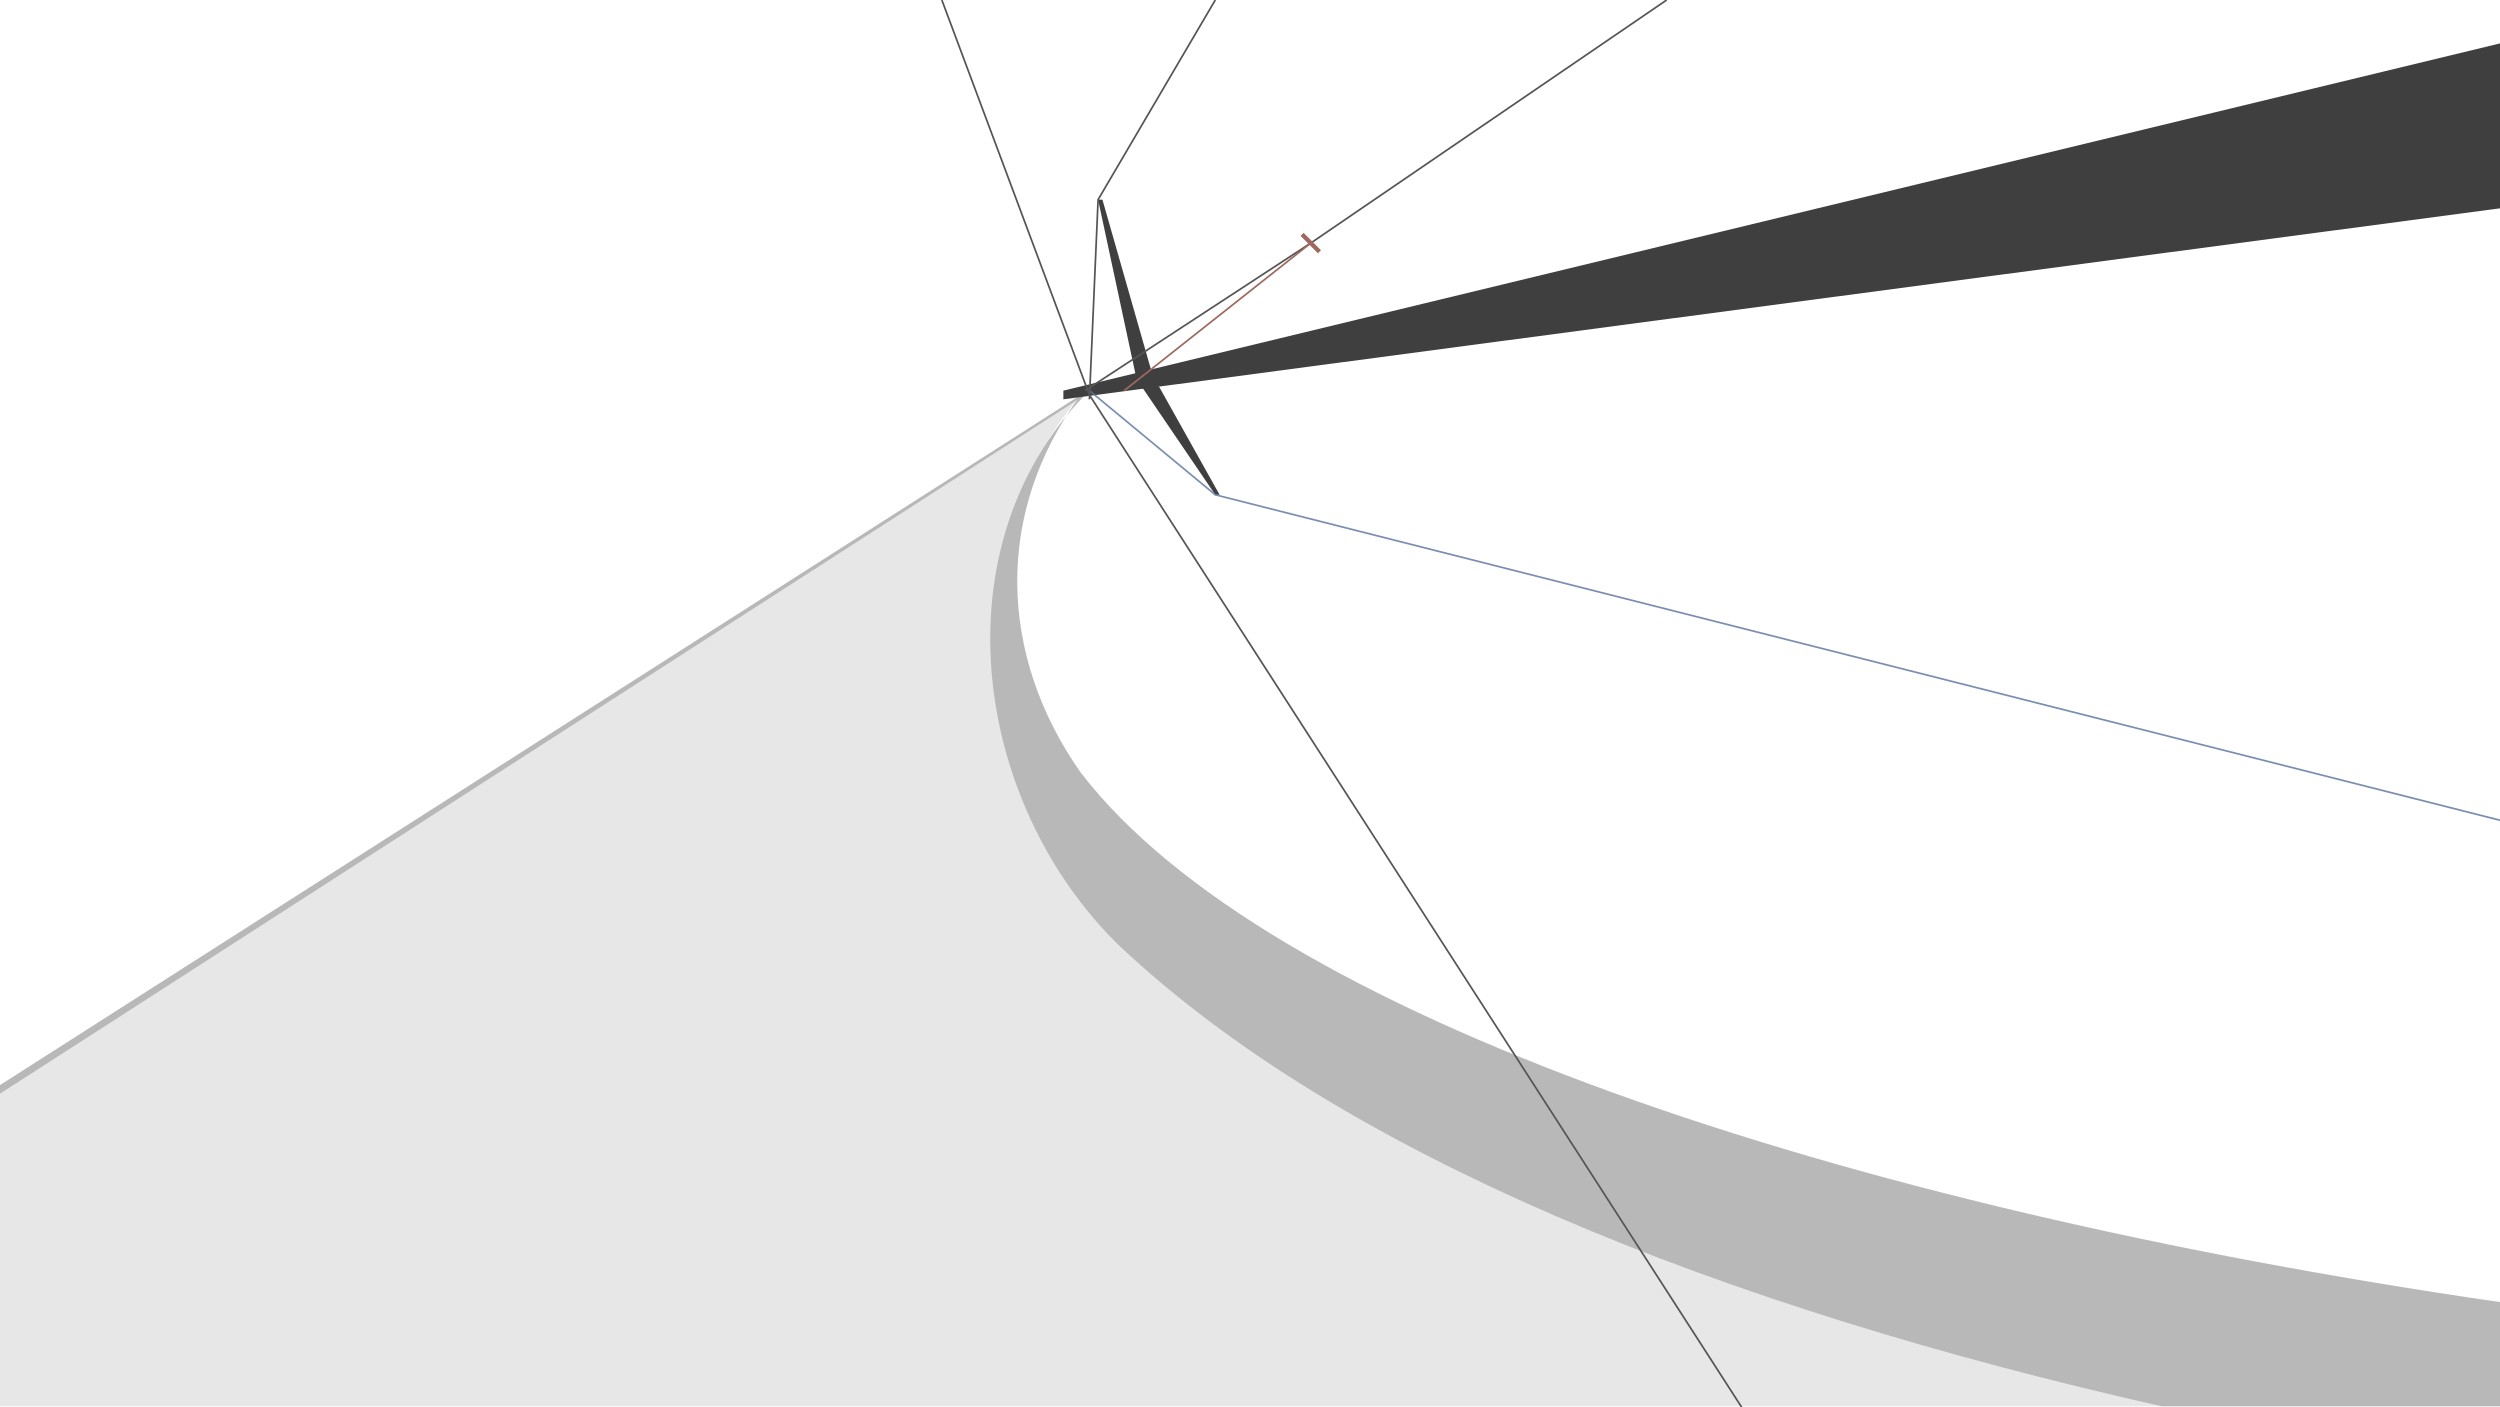
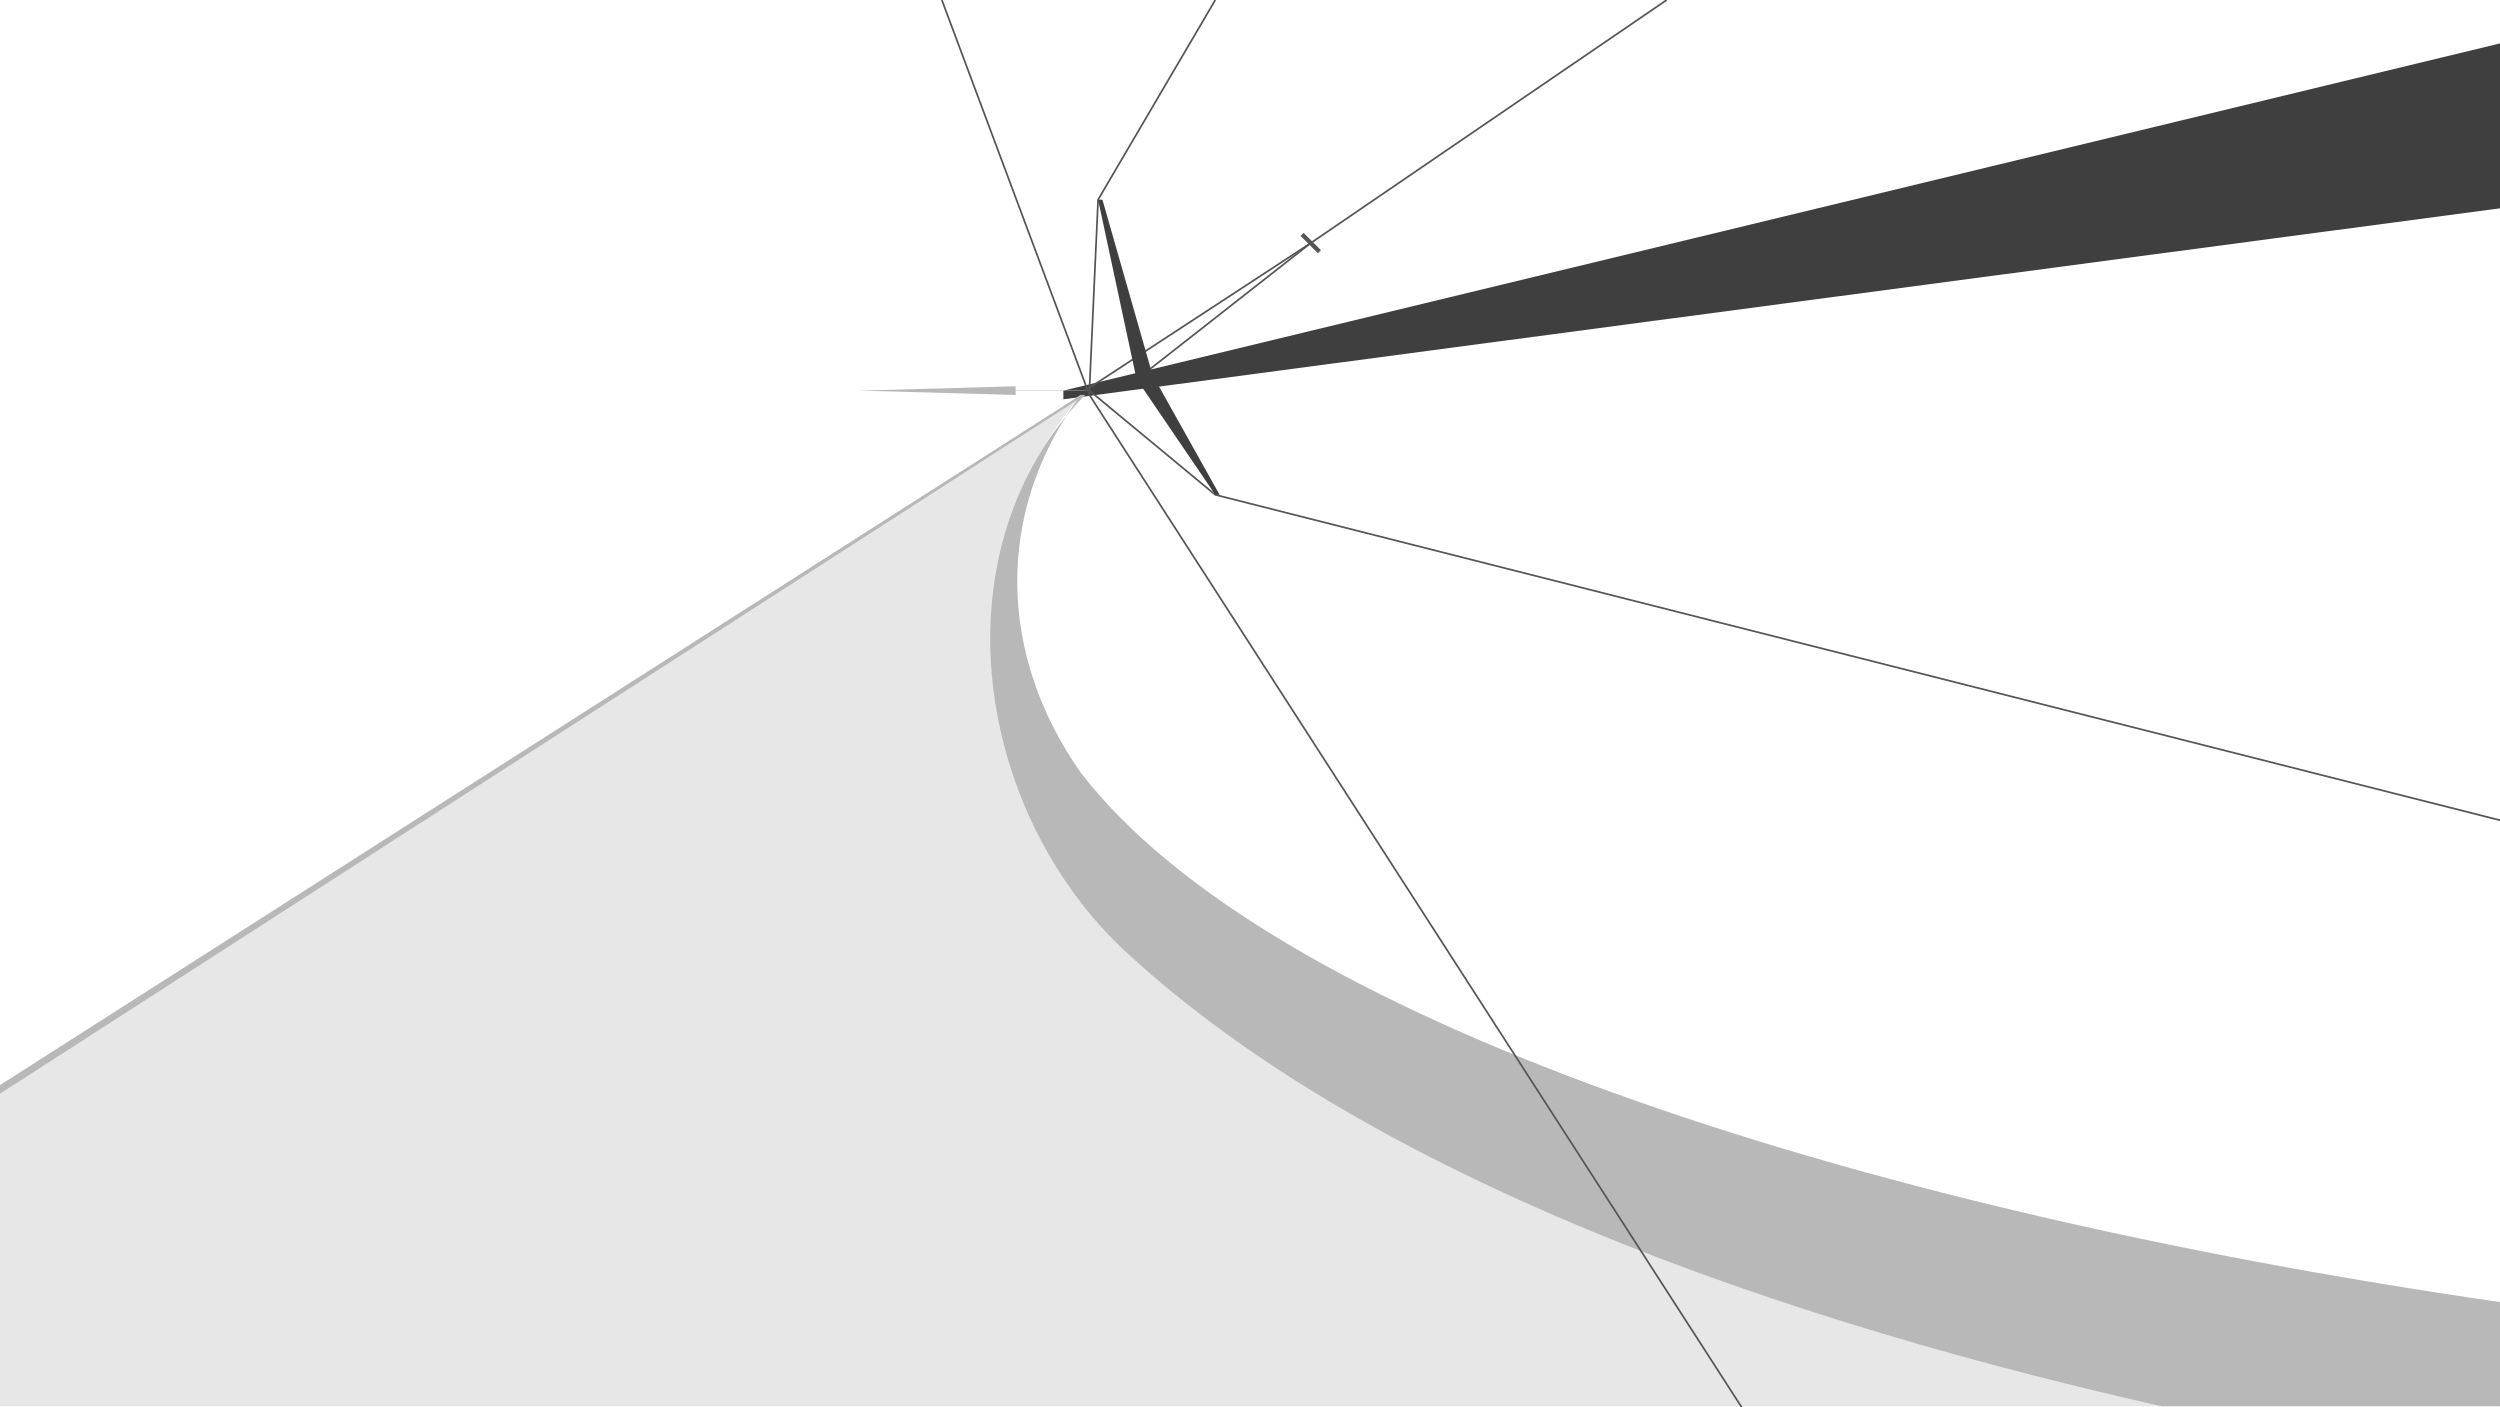
<svg xmlns="http://www.w3.org/2000/svg" viewBox="0 0 576 324" role="img" aria-label="Sailboat mast and rigging study">
+   <path d="M 245 90     L 245 92        L 576 48        L 576 10        Z" fill="#3F3F3F" />
  <path d="M 0 252        L 249 91        C 214 133 227 188 286 235        C 350 285 462 313 576 324        L 0 324        Z" fill="#E7E7E7" />
  <path d="M 249 91        C 229 118 230 151 249 178        C 292 234 424 278 576 300        L 576 324        L 498 324        C 396 301 309 266 258 218        C 224 185 216 126 250 91        Z" fill="#B8B8B8" />
-   <path d="M 0 250        L 0 252     L 250 91     L 249 91                        Z" fill="#B8B8B8" />
-   <path d="M 245 90     L 245 92        L 576 48        L 576 10                Z" fill="#3F3F3F" />
-   <path d="M 262 88     L 266 88     L 254 46     L 253 46         Z" fill="#3F3F3F" />
+   <path d="M 0 250        L 0 252     L 250 91     L 249 91        Z" fill="#B8B8B8" />
+   <path d="M 250 90 L 232 90" fill="none" stroke="#B8B8B8" stroke-width="0.1" stroke-linecap="butt" />
+   <path d="M 234 89        L 234 91        L 198 90        L 198 90        Z" fill="#B8B8B8" />
+   <path d="M 251 91 L 217 0" fill="none" stroke="#555555" stroke-width="0.4" />
+   <path d="M 251 91 L 405 330" fill="none" stroke="#555555" stroke-width="0.4" stroke-linecap="butt" />
+   <path d="M 251 90L 253 46 L 280 0" fill="none" stroke="#555555" stroke-width="0.4" />
+   <path d="M 251 90 L 280 114 L 580 190" fill="none" stroke="#555555" stroke-width="0.4" stroke-linecap="butt" />
+   <path d="M 300 54 L 304 58" fill="none" stroke="#555555" stroke-width="1" stroke-linecap="butt" />
+   <path d="M 250 90 L 302 56" fill="none" stroke="#555555" stroke-width="0.4" stroke-linecap="butt" />
+   <path d="M 265 85 L 302 56" fill="none" stroke="#555555" stroke-width="0.4" stroke-linecap="butt" />
+   <path d="M 302 56  L 384 0" fill="none" stroke="#555555" stroke-width="0.4" stroke-linecap="butt" />
+   <path d="M 262 88     L 266 88     L 254 46     L 253 46        Z" fill="#3F3F3F" />
  <path d="M 263 89        L 267 89        L 281 114        L 280 114        Z" fill="#3F3F3F" />
-   <path d="M 251 90 L 280 114 L 580 190" fill="none" stroke="#5F759E" stroke-opacity="0.82" stroke-width="0.4" stroke-linecap="butt" />
-   <path d="M 251 91 L 405 330" fill="none" stroke="#555555" stroke-width="0.4" stroke-linecap="butt" />
-   <path d="M 217 0 L 251 91" fill="none" stroke="#555555" stroke-width="0.4" />
-   <path d="M 280 0 L 253 46 L 251 92" fill="none" stroke="#555555" stroke-width="0.4" />
-   <path d="M 250 90 L 302 56" fill="none" stroke="#555555" stroke-width="0.4" stroke-linecap="butt" />
-   <path d="M 302 56  L 384 0" fill="none" stroke="#555555" stroke-width="0.4" stroke-linecap="butt" />
-   <path d="M 259 90 L 302 56" fill="none" stroke="#9E685F" stroke-width="0.4" stroke-linecap="butt" />
-   <path d="M 300 54 L 304 58" fill="none" stroke="#9E685F" stroke-width="1" stroke-linecap="butt" />
</svg>
